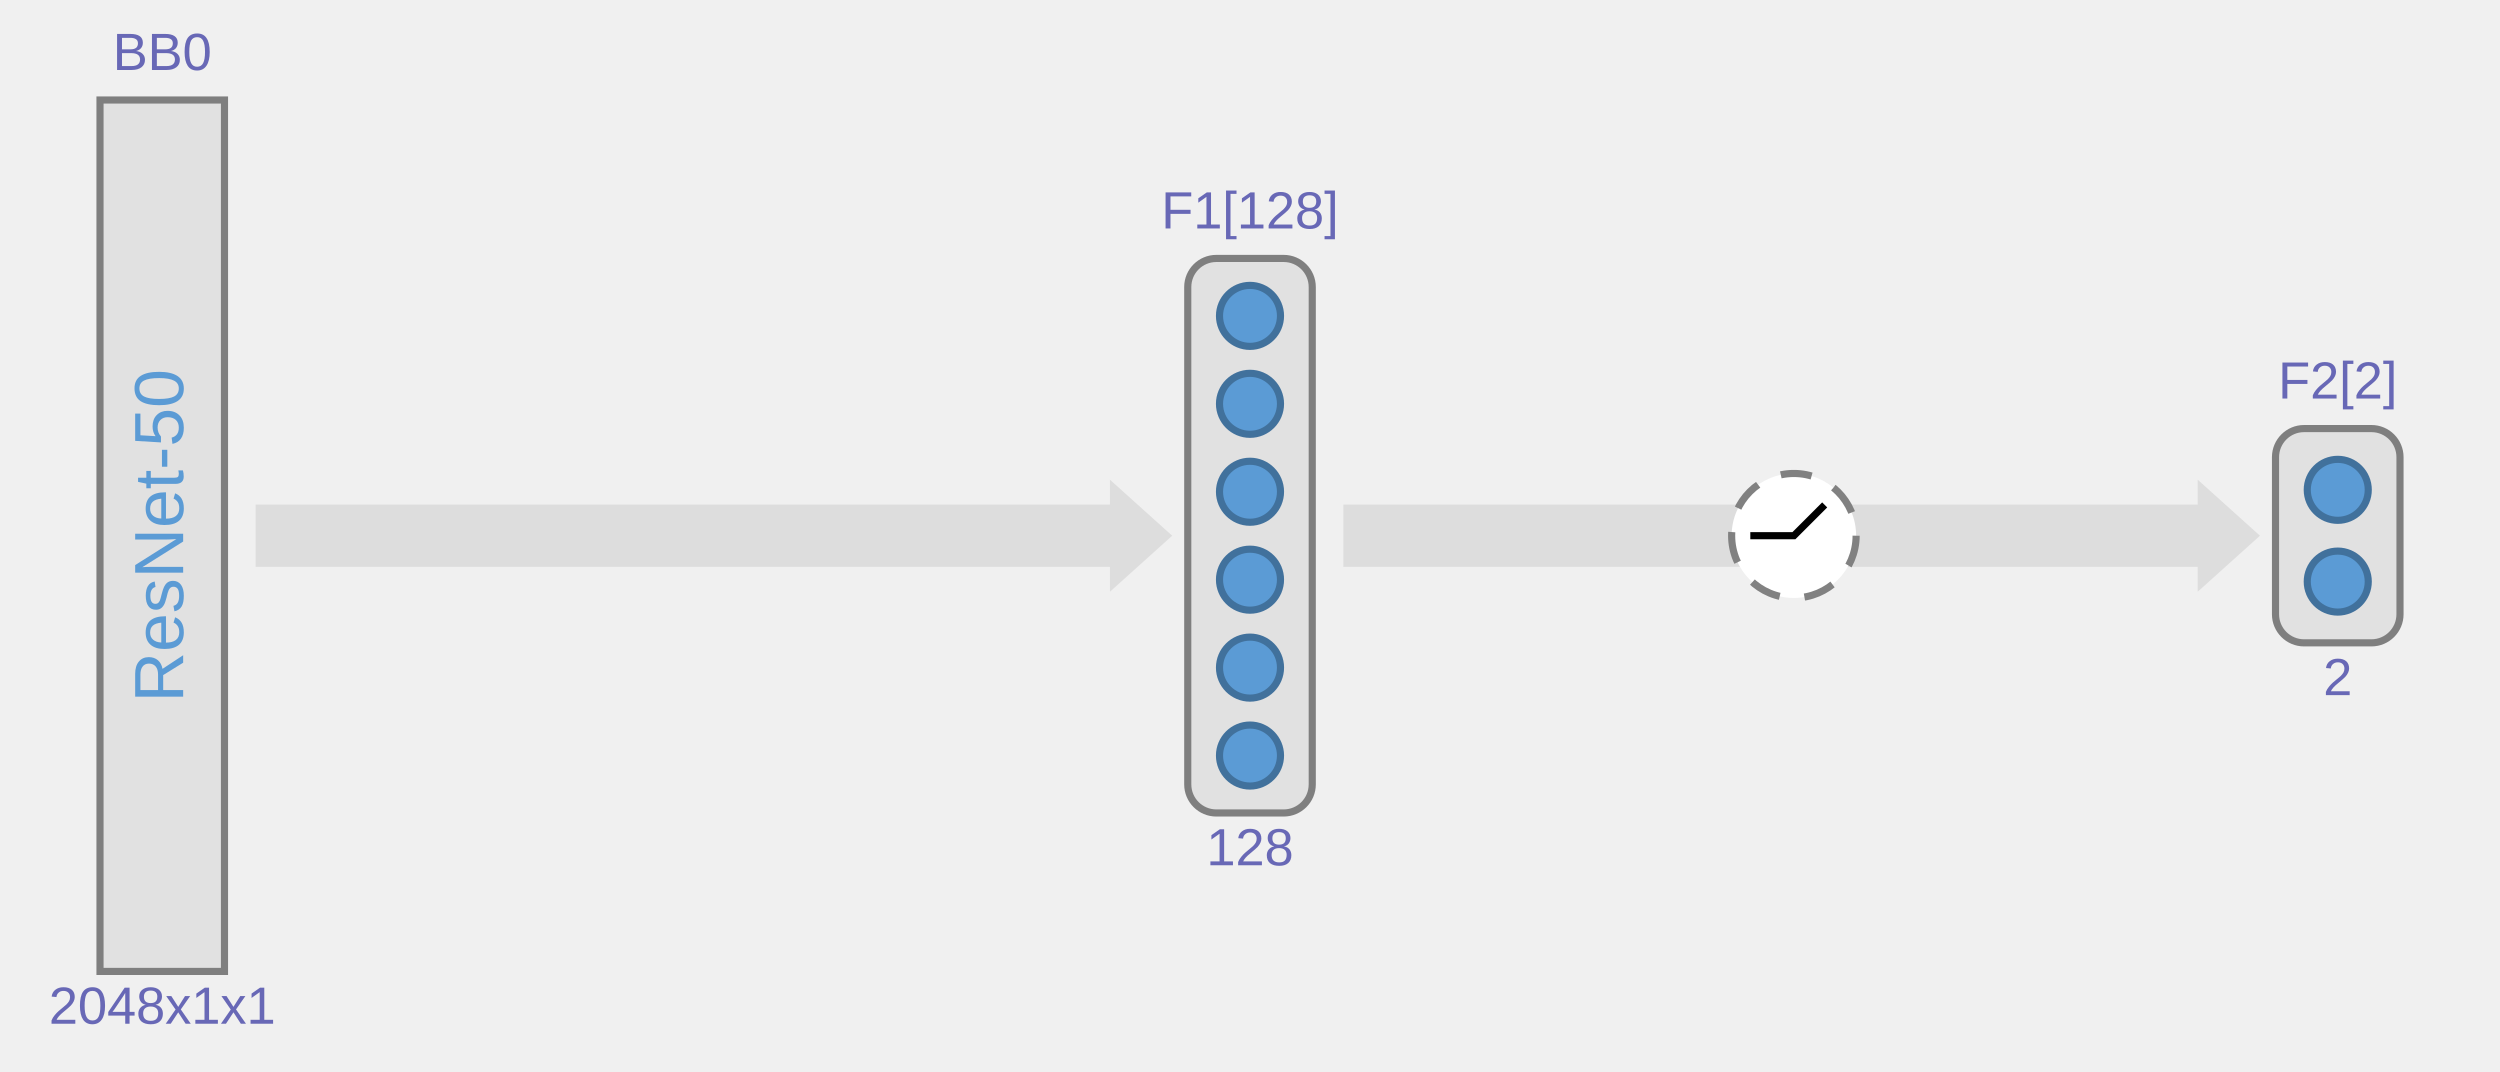
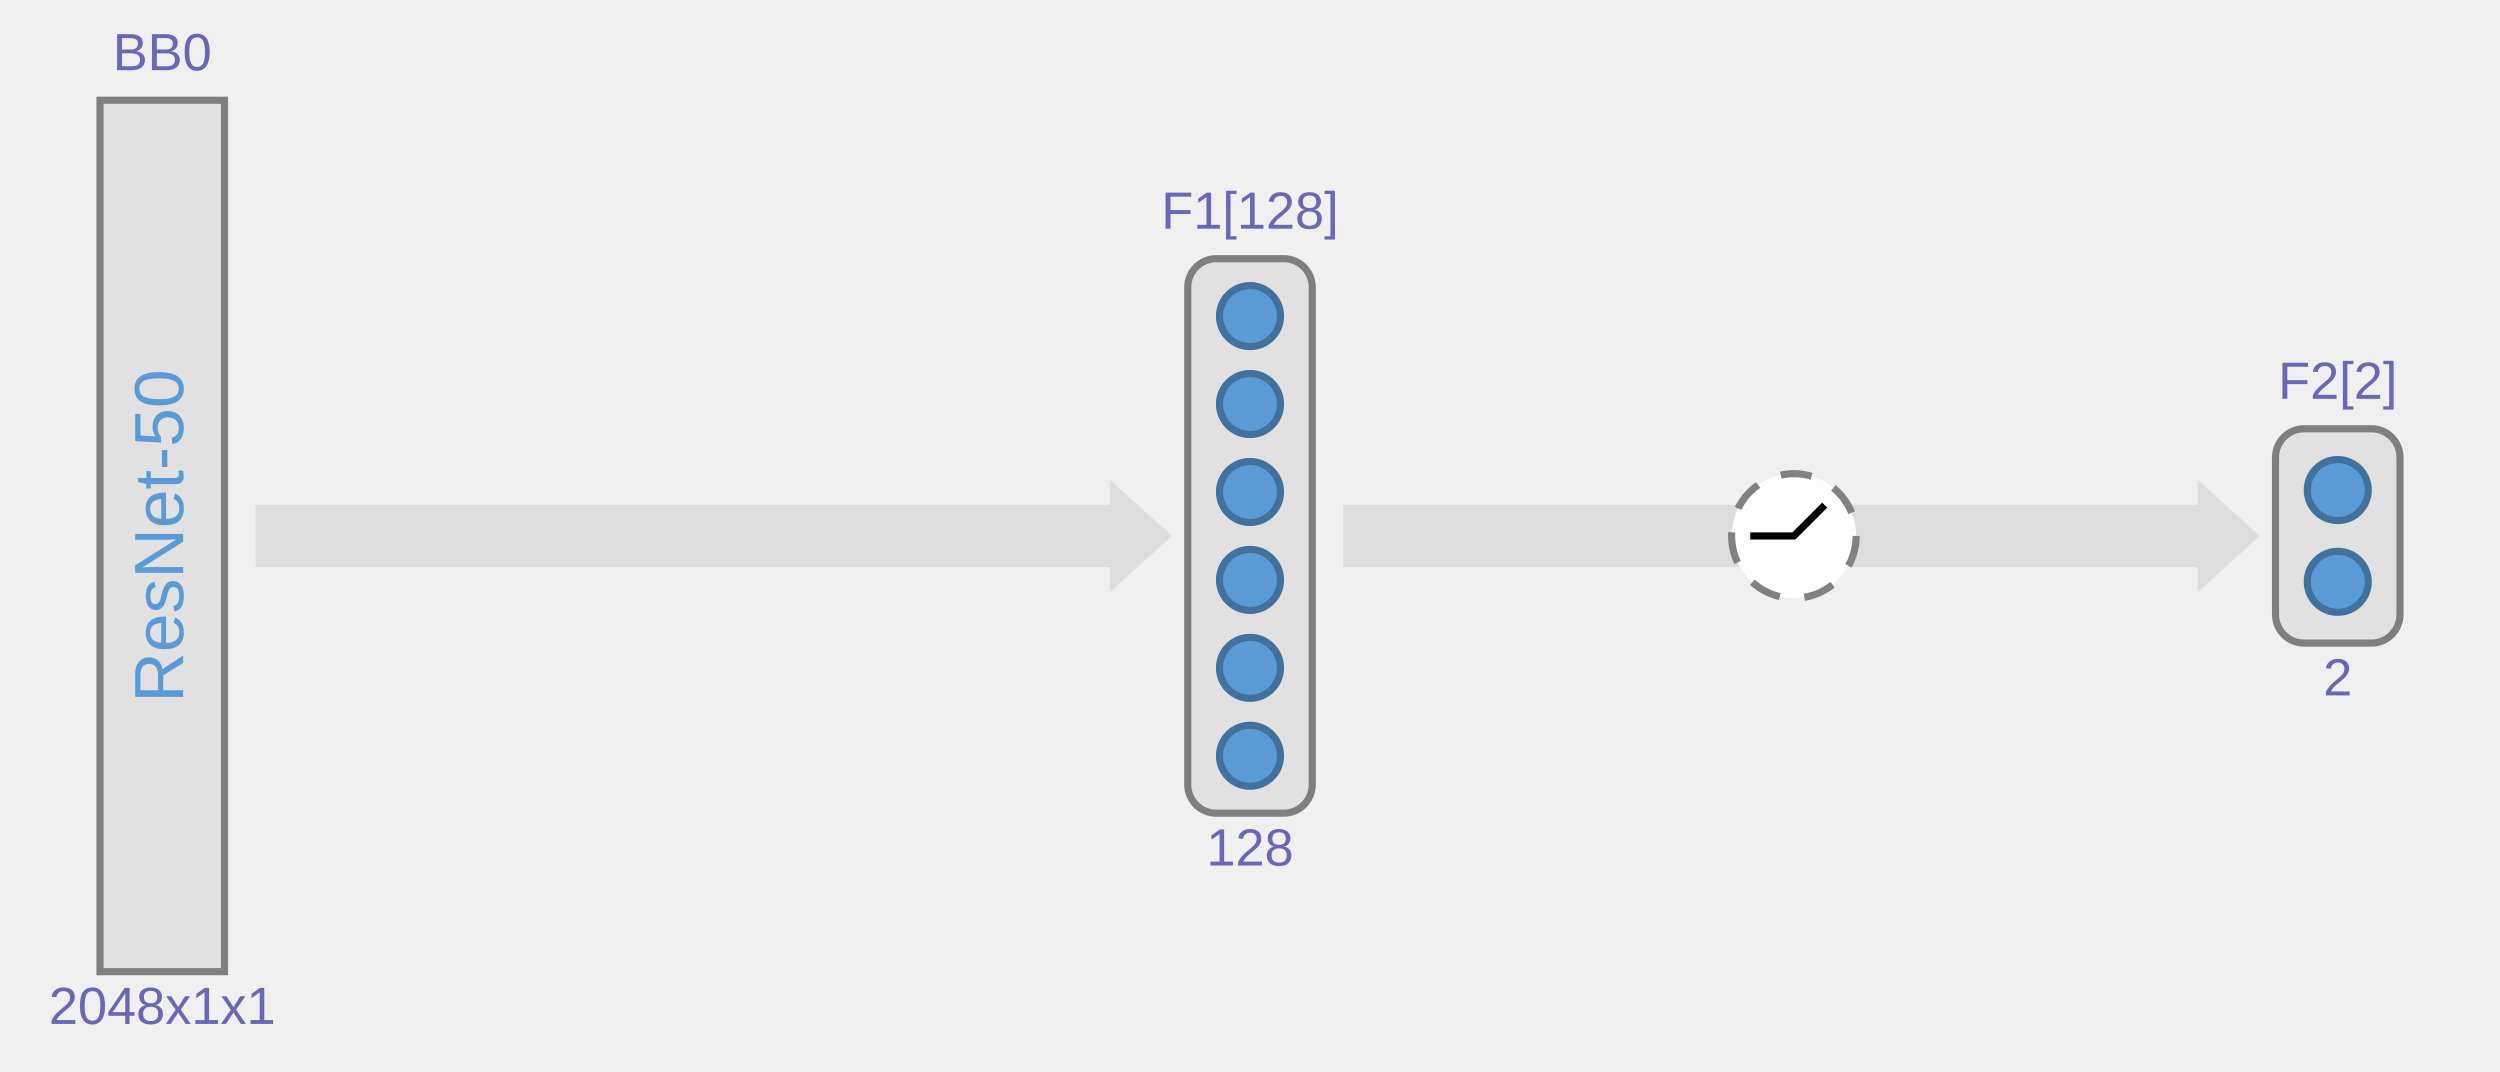
- <svg xmlns="http://www.w3.org/2000/svg" width="350" height="150" viewBox="0 0 350 150">
+ <svg xmlns="http://www.w3.org/2000/svg" width="800" height="343" viewBox="0 0 350 150">
  <defs>
</defs>
  <g>
    <rect x="14.0" y="14.0" width="17.429" height="122.0" fill="#e1e1e1" stroke="#7f7f7f" />
    <text x="25.642" y="75.0" font-size="9.76" transform="rotate(-90, 25.64229, 75.0)" fill="#5b9bd5" text-anchor="middle" font-family="arial">ResNet-50</text>
  </g>
  <text x="22.714" y="9.8" font-size="7.32" fill="#6868b6" text-anchor="middle" font-family="arial">BB0</text>
  <text x="22.714" y="143.32" font-size="7.32" fill="#6868b6" text-anchor="middle" font-family="arial">2048x1x1</text>
  <rect x="166.286" y="36.182" width="17.429" height="77.636" rx="4" ry="4" fill="#e1e1e1" stroke="#7f7f7f" />
  <circle cx="175.0" cy="44.223" r="4.27" fill="#5b9bd5" stroke="#41719c" />
  <circle cx="175.0" cy="56.534" r="4.27" fill="#5b9bd5" stroke="#41719c" />
  <circle cx="175.0" cy="68.845" r="4.27" fill="#5b9bd5" stroke="#41719c" />
  <circle cx="175.0" cy="81.155" r="4.27" fill="#5b9bd5" stroke="#41719c" />
  <circle cx="175.0" cy="93.466" r="4.27" fill="#5b9bd5" stroke="#41719c" />
  <circle cx="175.0" cy="105.777" r="4.27" fill="#5b9bd5" stroke="#41719c" />
  <text x="175.0" y="31.982" font-size="7.32" fill="#6868b6" text-anchor="middle" font-family="arial">F1[128]</text>
  <text x="175.0" y="121.138" font-size="7.32" fill="#6868b6" text-anchor="middle" font-family="arial">128</text>
  <path d="M35.786,70.643L155.393,70.643L155.393,67.157L164.107,75.0L155.393,82.843L155.393,79.357L35.786,79.357Z" fill="#ddd" stroke="none" />
  <rect x="318.571" y="60.0" width="17.429" height="30" rx="4" ry="4" fill="#e1e1e1" stroke="#7f7f7f" />
  <circle cx="327.286" cy="68.577" r="4.27" fill="#5b9bd5" stroke="#41719c" />
  <circle cx="327.286" cy="81.423" r="4.27" fill="#5b9bd5" stroke="#41719c" />
  <text x="327.286" y="55.8" font-size="7.32" fill="#6868b6" text-anchor="middle" font-family="arial">F2[2]</text>
  <text x="327.286" y="97.32" font-size="7.32" fill="#6868b6" text-anchor="middle" font-family="arial">2</text>
  <path d="M188.071,70.643L307.679,70.643L307.679,67.157L316.393,75.0L307.679,82.843L307.679,79.357L188.071,79.357Z" fill="#ddd" stroke="none" />
  <circle cx="251.143" cy="75.0" r="8.714" fill="#fff" stroke="#818181" stroke-dasharray="4.357 3.486" />
  <path d="M245.043,75.0H251.143L255.456,70.687" stroke="#000" strokewidth="1" fill="none" />
</svg>
